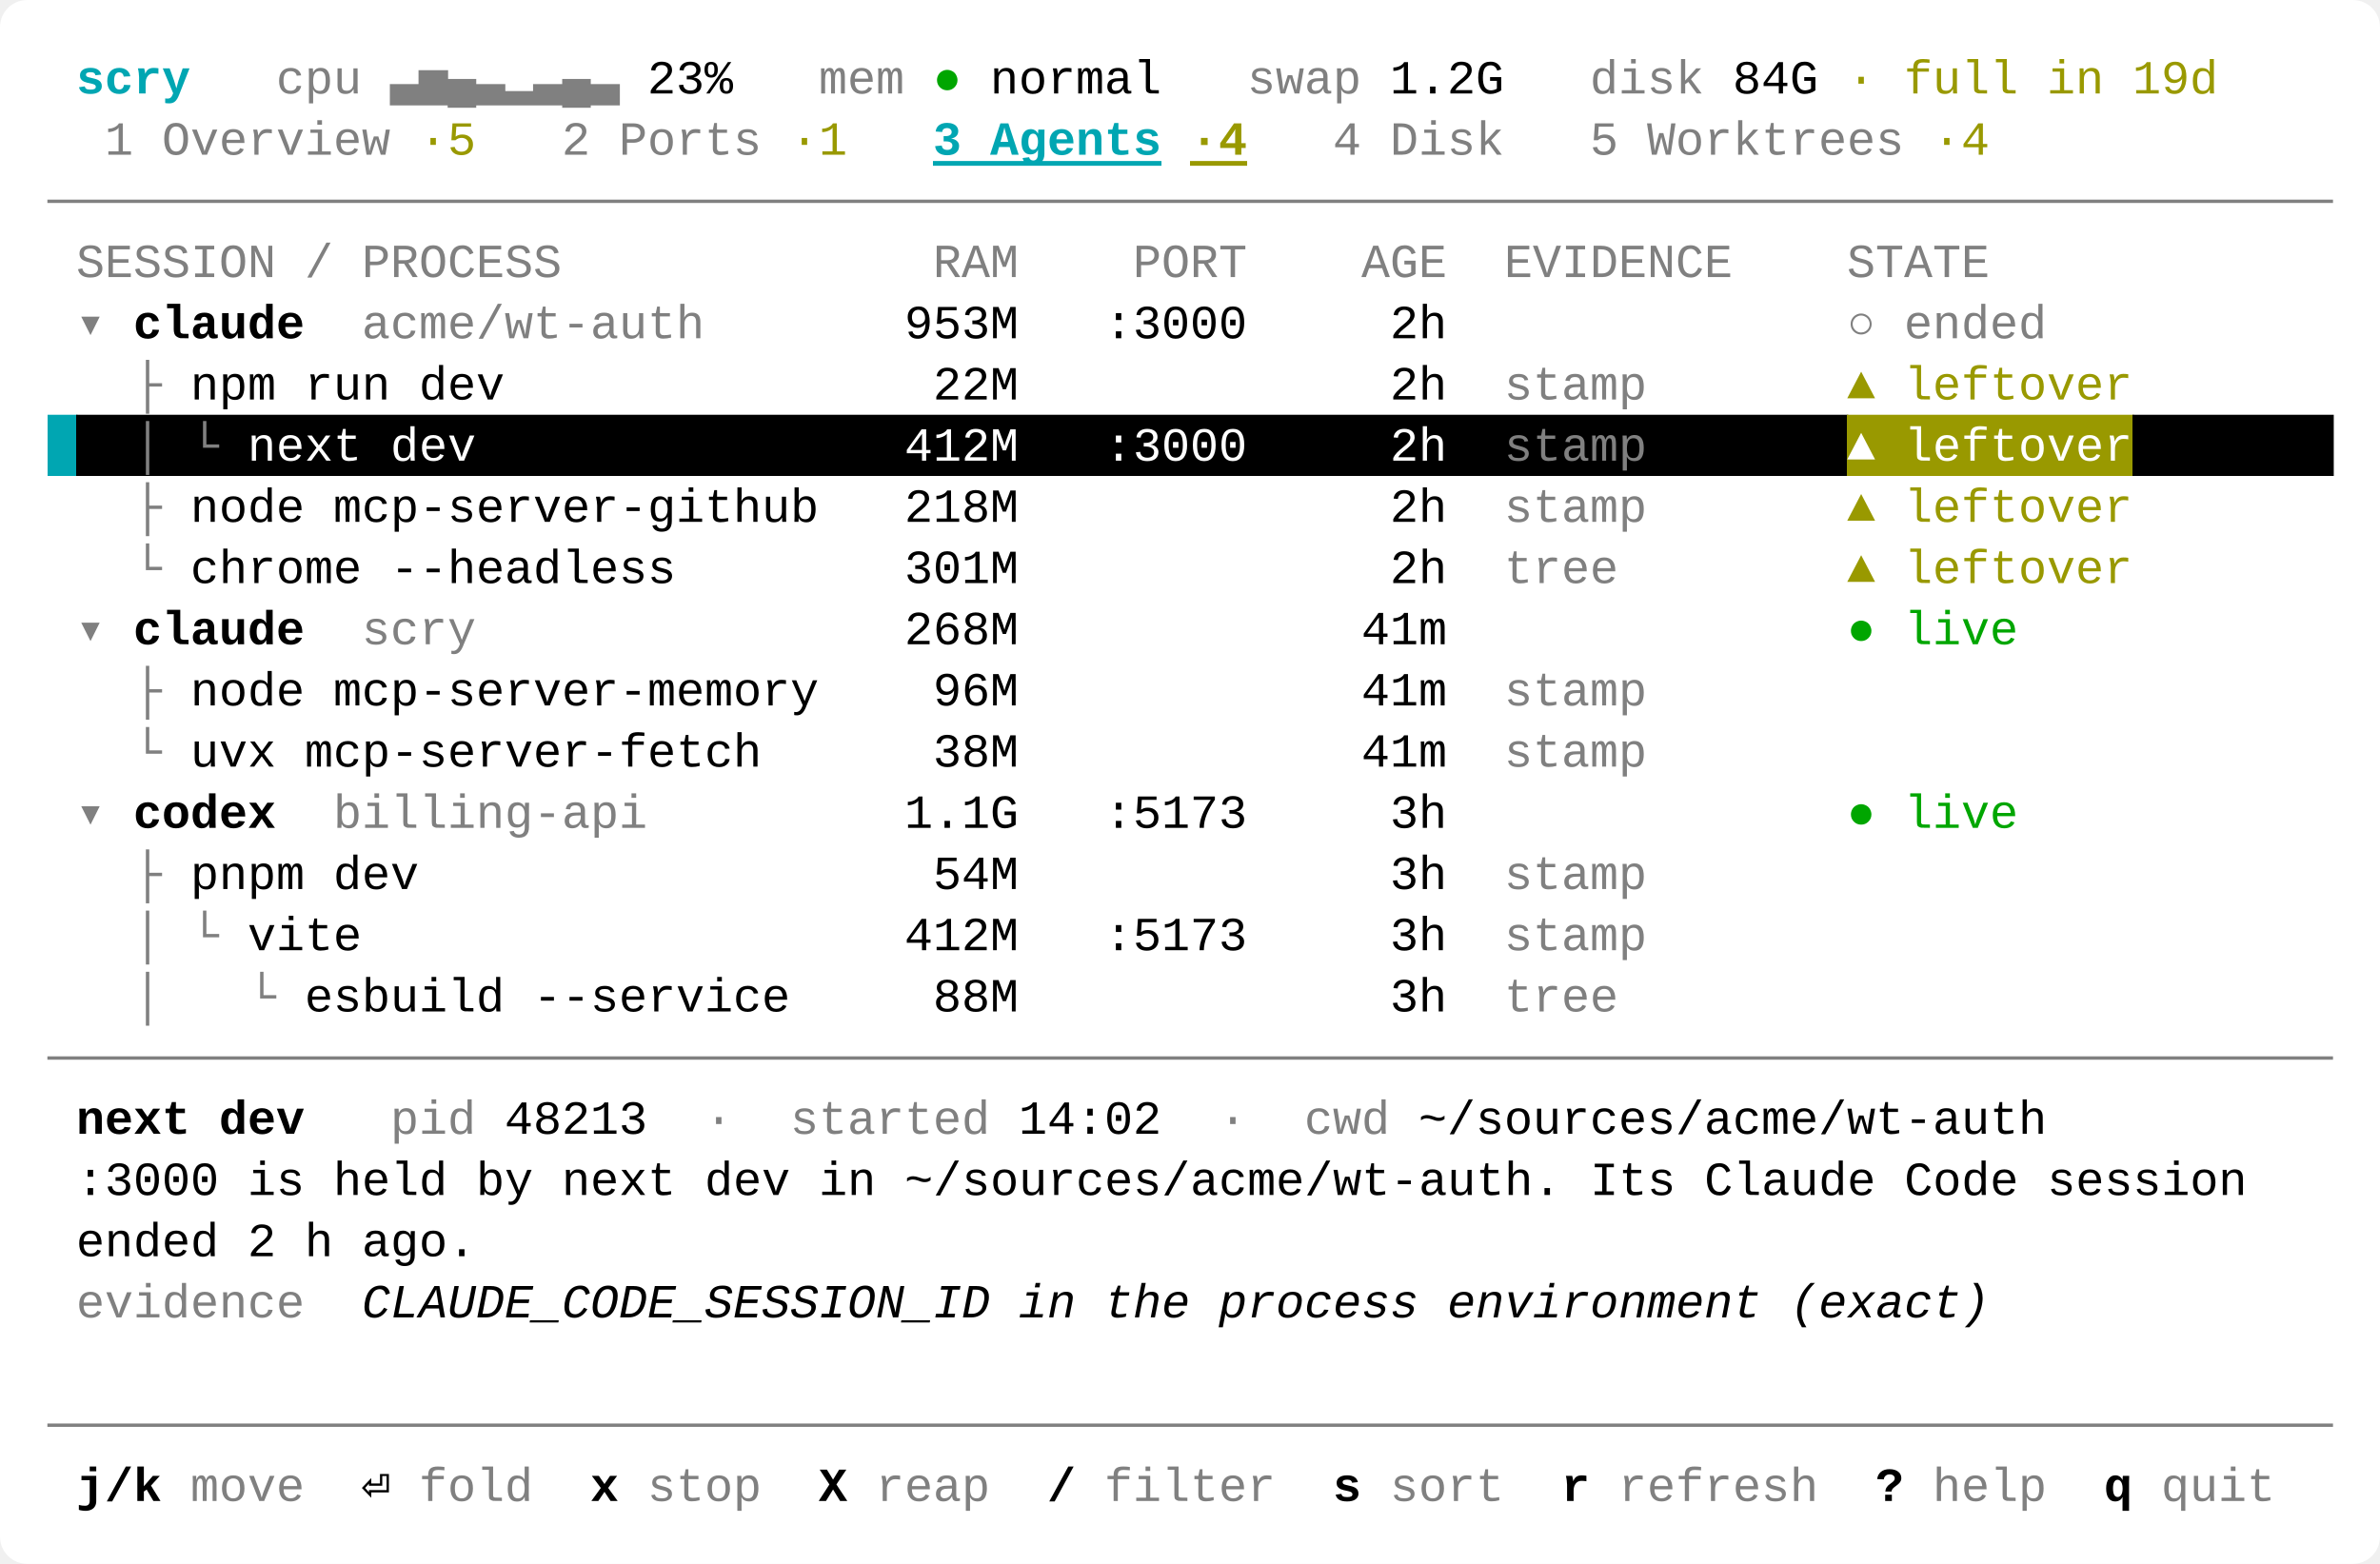
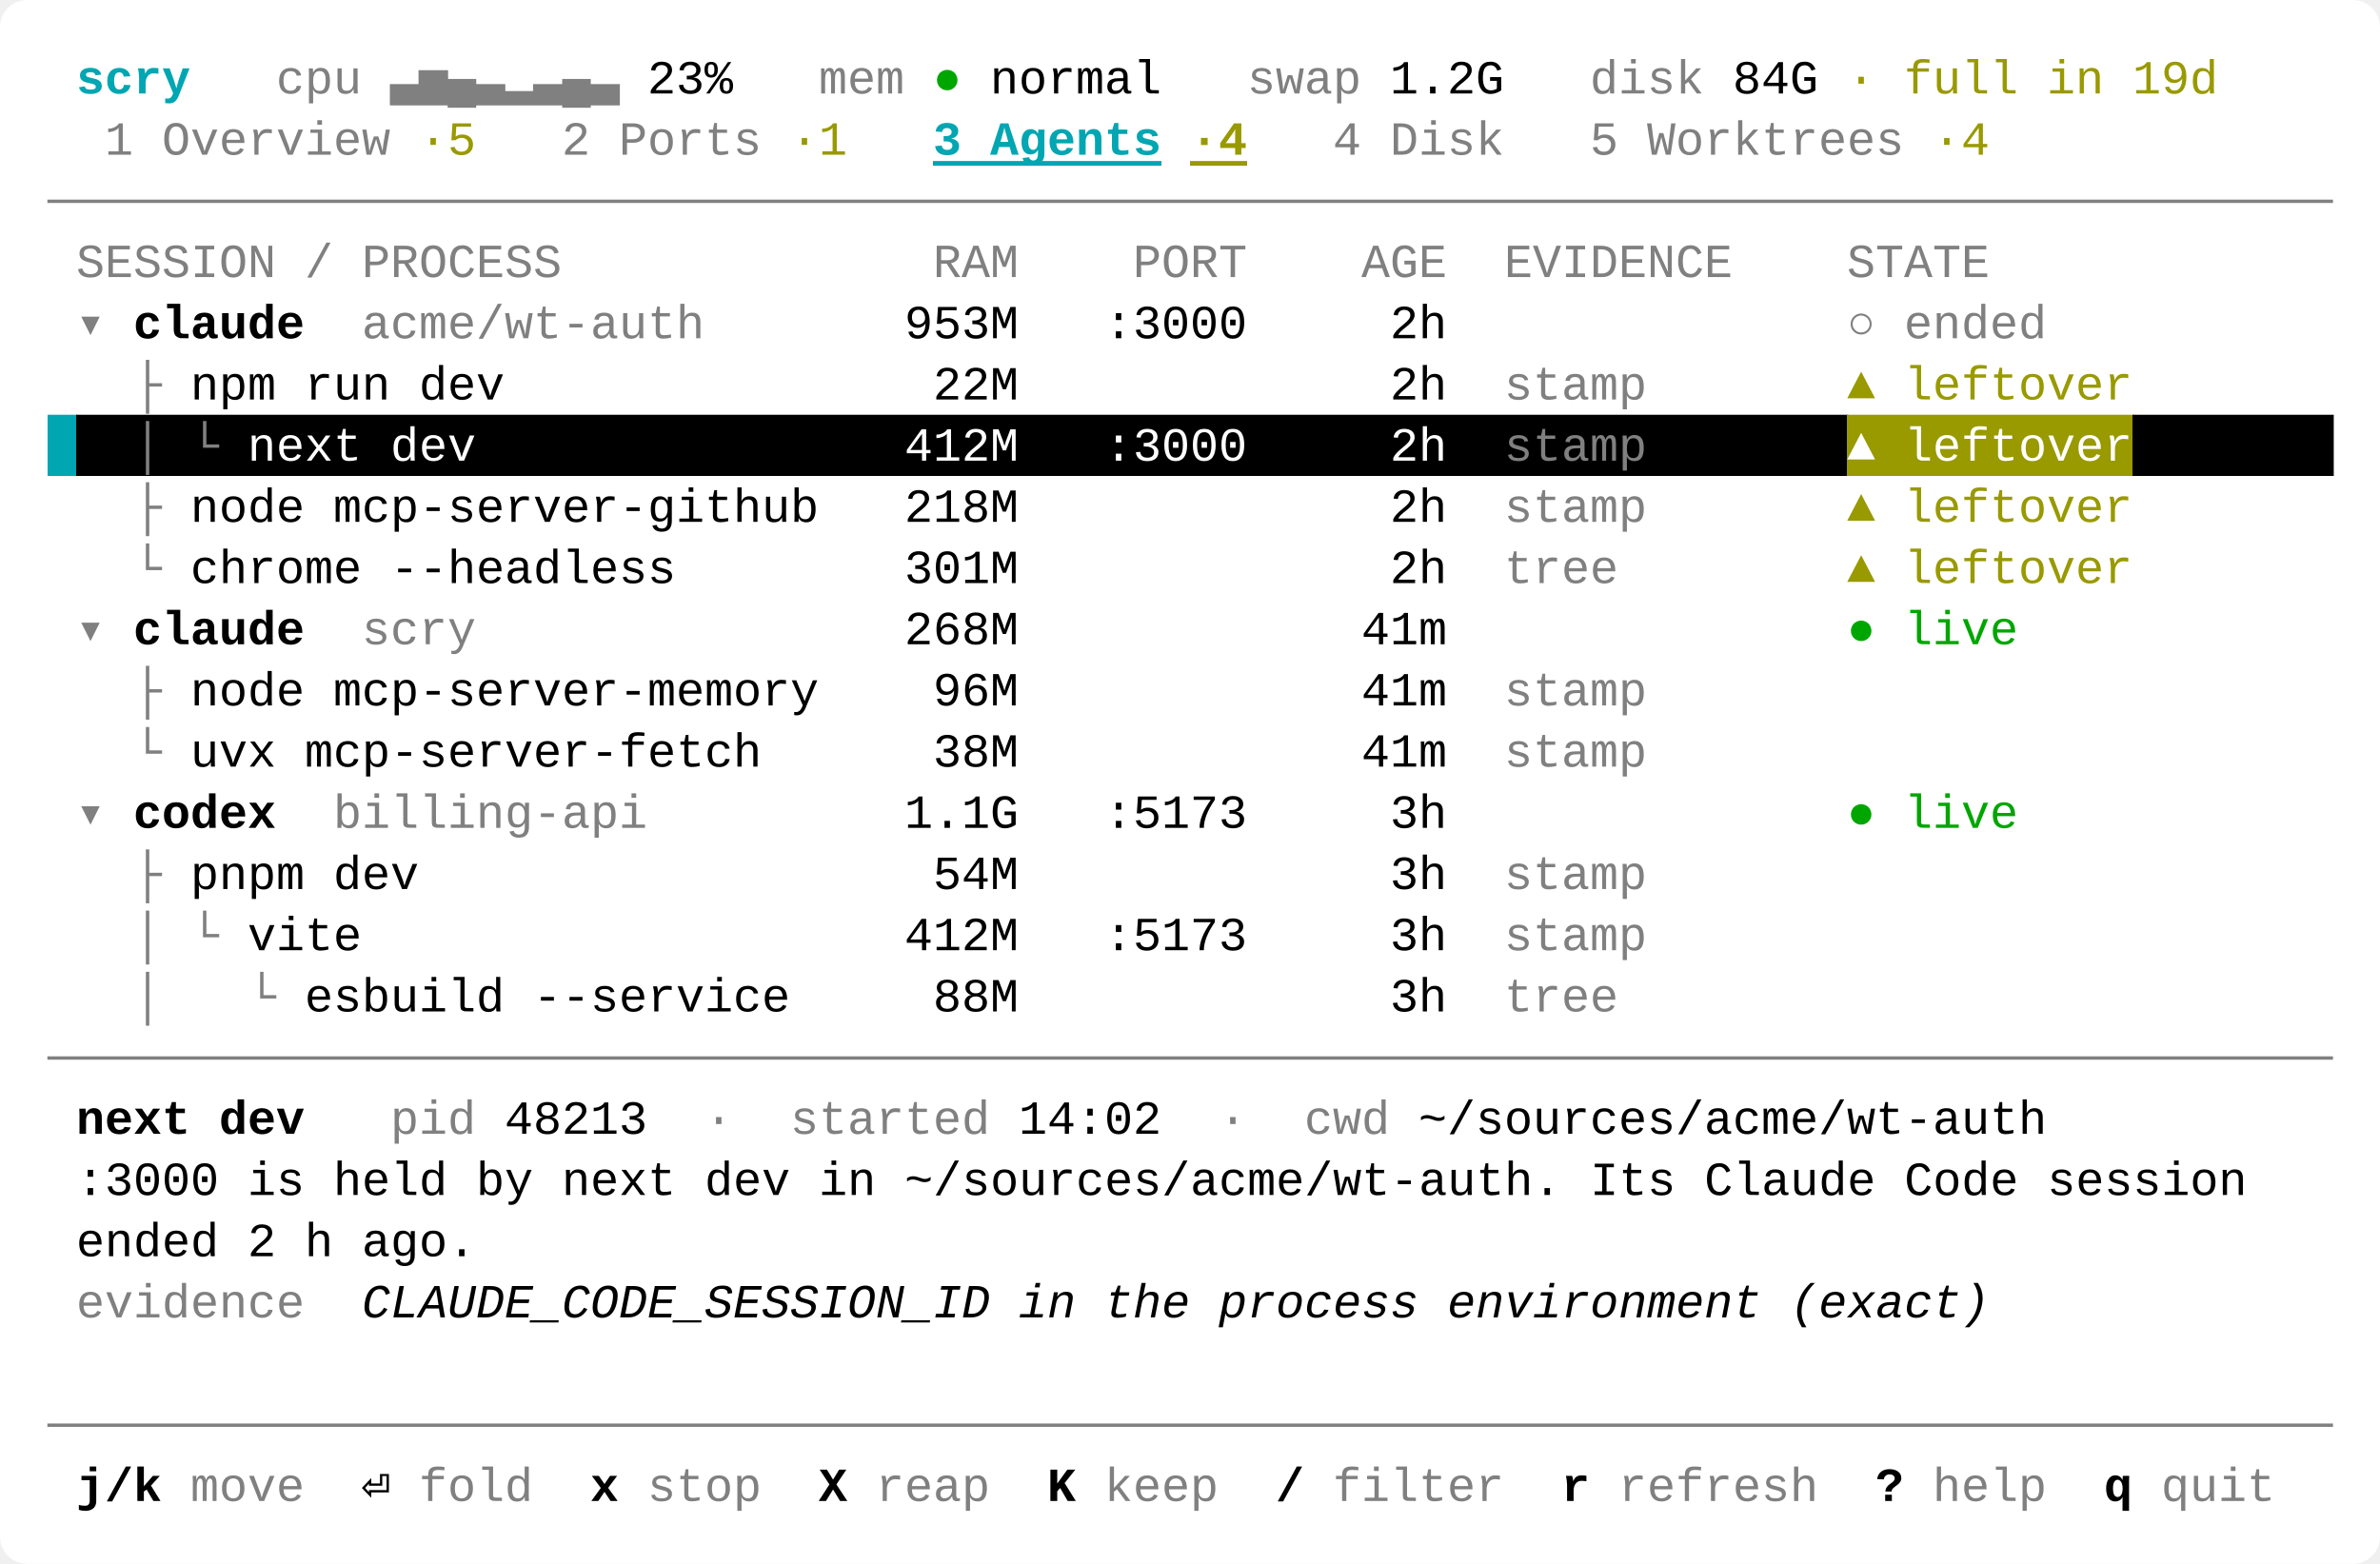
<svg xmlns="http://www.w3.org/2000/svg" width="700" height="460" viewBox="0 0 700 460">
  <style>text{font-family:ui-monospace,SFMono-Regular,"SF Mono",Menlo,Consolas,"Liberation Mono","DejaVu Sans Mono",monospace;font-size:14px;white-space:pre}</style>
  <rect width="700" height="460" rx="8" fill="#ffffff" />
  <g transform="translate(14 14)">
    <text x="8.4" y="13.5" fill="#00a6b2" textLength="33.6" lengthAdjust="spacingAndGlyphs" xml:space="preserve" font-weight="700">scry</text>
    <text x="67.2" y="13.5" fill="#808080" textLength="100.8" lengthAdjust="spacingAndGlyphs" xml:space="preserve">cpu ▃▅▄▃▂▃▄▃</text>
    <text x="176.4" y="13.5" fill="#000000" textLength="25.2" lengthAdjust="spacingAndGlyphs" xml:space="preserve">23%</text>
    <text x="226.8" y="13.5" fill="#808080" textLength="25.2" lengthAdjust="spacingAndGlyphs" xml:space="preserve">mem</text>
    <text x="260.4" y="13.5" fill="#00a600" textLength="8.4" lengthAdjust="spacingAndGlyphs" xml:space="preserve">●</text>
    <text x="277.2" y="13.5" fill="#000000" textLength="50.4" lengthAdjust="spacingAndGlyphs" xml:space="preserve">normal</text>
    <text x="352.8" y="13.5" fill="#808080" textLength="33.6" lengthAdjust="spacingAndGlyphs" xml:space="preserve">swap</text>
    <text x="394.8" y="13.5" fill="#000000" textLength="33.6" lengthAdjust="spacingAndGlyphs" xml:space="preserve">1.2G</text>
    <text x="453.6" y="13.5" fill="#808080" textLength="33.6" lengthAdjust="spacingAndGlyphs" xml:space="preserve">disk</text>
    <text x="495.6" y="13.5" fill="#000000" textLength="25.2" lengthAdjust="spacingAndGlyphs" xml:space="preserve">84G</text>
    <text x="529.2" y="13.5" fill="#999900" textLength="109.2" lengthAdjust="spacingAndGlyphs" xml:space="preserve">· full in 19d</text>
    <text x="16.8" y="31.5" fill="#808080" textLength="84.0" lengthAdjust="spacingAndGlyphs" xml:space="preserve">1 Overview</text>
    <text x="109.2" y="31.5" fill="#999900" textLength="16.8" lengthAdjust="spacingAndGlyphs" xml:space="preserve">·5</text>
    <text x="151.2" y="31.5" fill="#808080" textLength="58.8" lengthAdjust="spacingAndGlyphs" xml:space="preserve">2 Ports</text>
    <text x="218.4" y="31.5" fill="#999900" textLength="16.8" lengthAdjust="spacingAndGlyphs" xml:space="preserve">·1</text>
    <text x="260.4" y="31.5" fill="#00a6b2" textLength="67.2" lengthAdjust="spacingAndGlyphs" xml:space="preserve" font-weight="700" text-decoration="underline">3 Agents</text>
    <text x="336.0" y="31.5" fill="#999900" textLength="16.8" lengthAdjust="spacingAndGlyphs" xml:space="preserve" font-weight="700" text-decoration="underline">·4</text>
    <text x="378.0" y="31.5" fill="#808080" textLength="50.4" lengthAdjust="spacingAndGlyphs" xml:space="preserve">4 Disk</text>
    <text x="453.6" y="31.5" fill="#808080" textLength="92.4" lengthAdjust="spacingAndGlyphs" xml:space="preserve">5 Worktrees</text>
    <text x="554.4" y="31.5" fill="#999900" textLength="16.8" lengthAdjust="spacingAndGlyphs" xml:space="preserve">·4</text>
    <text x="0.0" y="49.5" fill="#808080" textLength="672.0" lengthAdjust="spacingAndGlyphs" xml:space="preserve">────────────────────────────────────────────────────────────────────────────────</text>
    <text x="8.4" y="67.5" fill="#808080" textLength="142.8" lengthAdjust="spacingAndGlyphs" xml:space="preserve">SESSION / PROCESS</text>
    <text x="260.4" y="67.5" fill="#808080" textLength="25.2" lengthAdjust="spacingAndGlyphs" xml:space="preserve">RAM</text>
    <text x="319.2" y="67.5" fill="#808080" textLength="33.6" lengthAdjust="spacingAndGlyphs" xml:space="preserve">PORT</text>
    <text x="386.4" y="67.5" fill="#808080" textLength="25.2" lengthAdjust="spacingAndGlyphs" xml:space="preserve">AGE</text>
    <text x="428.4" y="67.5" fill="#808080" textLength="67.2" lengthAdjust="spacingAndGlyphs" xml:space="preserve">EVIDENCE</text>
    <text x="529.2" y="67.5" fill="#808080" textLength="42.0" lengthAdjust="spacingAndGlyphs" xml:space="preserve">STATE</text>
    <text x="8.4" y="85.5" fill="#808080" textLength="8.4" lengthAdjust="spacingAndGlyphs" xml:space="preserve">▾</text>
    <text x="25.2" y="85.5" fill="#000000" textLength="50.4" lengthAdjust="spacingAndGlyphs" xml:space="preserve" font-weight="700">claude</text>
    <text x="92.4" y="85.5" fill="#808080" textLength="100.8" lengthAdjust="spacingAndGlyphs" xml:space="preserve">acme/wt-auth</text>
    <text x="252.0" y="85.5" fill="#000000" textLength="33.6" lengthAdjust="spacingAndGlyphs" xml:space="preserve">953M</text>
    <text x="310.8" y="85.5" fill="#000000" textLength="42.0" lengthAdjust="spacingAndGlyphs" xml:space="preserve">:3000</text>
    <text x="394.8" y="85.5" fill="#000000" textLength="16.8" lengthAdjust="spacingAndGlyphs" xml:space="preserve">2h</text>
    <text x="529.2" y="85.5" fill="#808080" textLength="58.8" lengthAdjust="spacingAndGlyphs" xml:space="preserve">○ ended</text>
    <text x="25.2" y="103.5" fill="#808080" textLength="8.4" lengthAdjust="spacingAndGlyphs" xml:space="preserve">├</text>
    <text x="42.0" y="103.5" fill="#000000" textLength="92.4" lengthAdjust="spacingAndGlyphs" xml:space="preserve">npm run dev</text>
    <text x="260.4" y="103.5" fill="#000000" textLength="25.2" lengthAdjust="spacingAndGlyphs" xml:space="preserve">22M</text>
    <text x="394.8" y="103.5" fill="#000000" textLength="16.8" lengthAdjust="spacingAndGlyphs" xml:space="preserve">2h</text>
    <text x="428.4" y="103.5" fill="#808080" textLength="42.0" lengthAdjust="spacingAndGlyphs" xml:space="preserve">stamp</text>
    <text x="529.2" y="103.5" fill="#999900" textLength="84.0" lengthAdjust="spacingAndGlyphs" xml:space="preserve">▲ leftover</text>
    <rect x="0.0" y="108" width="8.8" height="18" fill="#00a6b2" />
    <rect x="8.4" y="108" width="521.2" height="18" fill="#000000" />
    <rect x="529.2" y="108" width="84.4" height="18" fill="#999900" />
    <rect x="613.2" y="108" width="59.2" height="18" fill="#000000" />
    <text x="25.2" y="121.5" fill="#808080" textLength="25.2" lengthAdjust="spacingAndGlyphs" xml:space="preserve">│ └</text>
    <text x="58.8" y="121.5" fill="#ffffff" textLength="67.2" lengthAdjust="spacingAndGlyphs" xml:space="preserve">next dev</text>
    <text x="252.0" y="121.5" fill="#ffffff" textLength="33.6" lengthAdjust="spacingAndGlyphs" xml:space="preserve">412M</text>
    <text x="310.8" y="121.5" fill="#ffffff" textLength="42.0" lengthAdjust="spacingAndGlyphs" xml:space="preserve">:3000</text>
    <text x="394.8" y="121.5" fill="#ffffff" textLength="16.8" lengthAdjust="spacingAndGlyphs" xml:space="preserve">2h</text>
    <text x="428.4" y="121.5" fill="#808080" textLength="42.0" lengthAdjust="spacingAndGlyphs" xml:space="preserve">stamp</text>
    <text x="529.2" y="121.5" fill="#ffffff" textLength="84.0" lengthAdjust="spacingAndGlyphs" xml:space="preserve">▲ leftover</text>
    <text x="25.2" y="139.5" fill="#808080" textLength="8.4" lengthAdjust="spacingAndGlyphs" xml:space="preserve">├</text>
    <text x="42.0" y="139.5" fill="#000000" textLength="184.8" lengthAdjust="spacingAndGlyphs" xml:space="preserve">node mcp-server-github</text>
    <text x="252.0" y="139.5" fill="#000000" textLength="33.6" lengthAdjust="spacingAndGlyphs" xml:space="preserve">218M</text>
    <text x="394.8" y="139.5" fill="#000000" textLength="16.8" lengthAdjust="spacingAndGlyphs" xml:space="preserve">2h</text>
    <text x="428.4" y="139.5" fill="#808080" textLength="42.0" lengthAdjust="spacingAndGlyphs" xml:space="preserve">stamp</text>
    <text x="529.2" y="139.5" fill="#999900" textLength="84.0" lengthAdjust="spacingAndGlyphs" xml:space="preserve">▲ leftover</text>
    <text x="25.2" y="157.5" fill="#808080" textLength="8.4" lengthAdjust="spacingAndGlyphs" xml:space="preserve">└</text>
    <text x="42.0" y="157.5" fill="#000000" textLength="142.8" lengthAdjust="spacingAndGlyphs" xml:space="preserve">chrome --headless</text>
    <text x="252.0" y="157.5" fill="#000000" textLength="33.6" lengthAdjust="spacingAndGlyphs" xml:space="preserve">301M</text>
    <text x="394.8" y="157.5" fill="#000000" textLength="16.8" lengthAdjust="spacingAndGlyphs" xml:space="preserve">2h</text>
    <text x="428.4" y="157.5" fill="#808080" textLength="33.6" lengthAdjust="spacingAndGlyphs" xml:space="preserve">tree</text>
    <text x="529.2" y="157.5" fill="#999900" textLength="84.0" lengthAdjust="spacingAndGlyphs" xml:space="preserve">▲ leftover</text>
    <text x="8.4" y="175.5" fill="#808080" textLength="8.4" lengthAdjust="spacingAndGlyphs" xml:space="preserve">▾</text>
    <text x="25.2" y="175.5" fill="#000000" textLength="50.4" lengthAdjust="spacingAndGlyphs" xml:space="preserve" font-weight="700">claude</text>
    <text x="92.4" y="175.5" fill="#808080" textLength="33.6" lengthAdjust="spacingAndGlyphs" xml:space="preserve">scry</text>
    <text x="252.0" y="175.5" fill="#000000" textLength="33.6" lengthAdjust="spacingAndGlyphs" xml:space="preserve">268M</text>
    <text x="386.4" y="175.5" fill="#000000" textLength="25.2" lengthAdjust="spacingAndGlyphs" xml:space="preserve">41m</text>
    <text x="529.2" y="175.5" fill="#00a600" textLength="50.4" lengthAdjust="spacingAndGlyphs" xml:space="preserve">● live</text>
    <text x="25.2" y="193.5" fill="#808080" textLength="8.4" lengthAdjust="spacingAndGlyphs" xml:space="preserve">├</text>
    <text x="42.0" y="193.5" fill="#000000" textLength="184.8" lengthAdjust="spacingAndGlyphs" xml:space="preserve">node mcp-server-memory</text>
    <text x="260.4" y="193.5" fill="#000000" textLength="25.2" lengthAdjust="spacingAndGlyphs" xml:space="preserve">96M</text>
    <text x="386.4" y="193.5" fill="#000000" textLength="25.2" lengthAdjust="spacingAndGlyphs" xml:space="preserve">41m</text>
    <text x="428.4" y="193.5" fill="#808080" textLength="42.0" lengthAdjust="spacingAndGlyphs" xml:space="preserve">stamp</text>
    <text x="25.2" y="211.5" fill="#808080" textLength="8.4" lengthAdjust="spacingAndGlyphs" xml:space="preserve">└</text>
    <text x="42.0" y="211.5" fill="#000000" textLength="168.0" lengthAdjust="spacingAndGlyphs" xml:space="preserve">uvx mcp-server-fetch</text>
    <text x="260.4" y="211.5" fill="#000000" textLength="25.2" lengthAdjust="spacingAndGlyphs" xml:space="preserve">38M</text>
    <text x="386.4" y="211.5" fill="#000000" textLength="25.2" lengthAdjust="spacingAndGlyphs" xml:space="preserve">41m</text>
    <text x="428.4" y="211.5" fill="#808080" textLength="42.0" lengthAdjust="spacingAndGlyphs" xml:space="preserve">stamp</text>
    <text x="8.4" y="229.5" fill="#808080" textLength="8.4" lengthAdjust="spacingAndGlyphs" xml:space="preserve">▾</text>
    <text x="25.2" y="229.5" fill="#000000" textLength="42.0" lengthAdjust="spacingAndGlyphs" xml:space="preserve" font-weight="700">codex</text>
    <text x="84.0" y="229.5" fill="#808080" textLength="92.4" lengthAdjust="spacingAndGlyphs" xml:space="preserve">billing-api</text>
    <text x="252.0" y="229.5" fill="#000000" textLength="33.6" lengthAdjust="spacingAndGlyphs" xml:space="preserve">1.1G</text>
    <text x="310.8" y="229.5" fill="#000000" textLength="42.0" lengthAdjust="spacingAndGlyphs" xml:space="preserve">:5173</text>
    <text x="394.8" y="229.5" fill="#000000" textLength="16.8" lengthAdjust="spacingAndGlyphs" xml:space="preserve">3h</text>
    <text x="529.2" y="229.5" fill="#00a600" textLength="50.4" lengthAdjust="spacingAndGlyphs" xml:space="preserve">● live</text>
    <text x="25.2" y="247.5" fill="#808080" textLength="8.4" lengthAdjust="spacingAndGlyphs" xml:space="preserve">├</text>
    <text x="42.0" y="247.5" fill="#000000" textLength="67.2" lengthAdjust="spacingAndGlyphs" xml:space="preserve">pnpm dev</text>
    <text x="260.4" y="247.5" fill="#000000" textLength="25.2" lengthAdjust="spacingAndGlyphs" xml:space="preserve">54M</text>
    <text x="394.8" y="247.5" fill="#000000" textLength="16.8" lengthAdjust="spacingAndGlyphs" xml:space="preserve">3h</text>
    <text x="428.4" y="247.5" fill="#808080" textLength="42.0" lengthAdjust="spacingAndGlyphs" xml:space="preserve">stamp</text>
    <text x="25.2" y="265.5" fill="#808080" textLength="25.2" lengthAdjust="spacingAndGlyphs" xml:space="preserve">│ └</text>
    <text x="58.8" y="265.5" fill="#000000" textLength="33.6" lengthAdjust="spacingAndGlyphs" xml:space="preserve">vite</text>
    <text x="252.0" y="265.5" fill="#000000" textLength="33.6" lengthAdjust="spacingAndGlyphs" xml:space="preserve">412M</text>
    <text x="310.8" y="265.5" fill="#000000" textLength="42.0" lengthAdjust="spacingAndGlyphs" xml:space="preserve">:5173</text>
    <text x="394.8" y="265.5" fill="#000000" textLength="16.8" lengthAdjust="spacingAndGlyphs" xml:space="preserve">3h</text>
    <text x="428.4" y="265.5" fill="#808080" textLength="42.0" lengthAdjust="spacingAndGlyphs" xml:space="preserve">stamp</text>
    <text x="25.2" y="283.5" fill="#808080" textLength="8.4" lengthAdjust="spacingAndGlyphs" xml:space="preserve">│</text>
    <text x="58.8" y="283.5" fill="#808080" textLength="8.4" lengthAdjust="spacingAndGlyphs" xml:space="preserve">└</text>
    <text x="75.6" y="283.5" fill="#000000" textLength="142.8" lengthAdjust="spacingAndGlyphs" xml:space="preserve">esbuild --service</text>
    <text x="260.4" y="283.5" fill="#000000" textLength="25.2" lengthAdjust="spacingAndGlyphs" xml:space="preserve">88M</text>
    <text x="394.8" y="283.5" fill="#000000" textLength="16.8" lengthAdjust="spacingAndGlyphs" xml:space="preserve">3h</text>
    <text x="428.4" y="283.5" fill="#808080" textLength="33.6" lengthAdjust="spacingAndGlyphs" xml:space="preserve">tree</text>
    <text x="0.0" y="301.5" fill="#808080" textLength="672.0" lengthAdjust="spacingAndGlyphs" xml:space="preserve">────────────────────────────────────────────────────────────────────────────────</text>
    <text x="8.4" y="319.5" fill="#000000" textLength="67.2" lengthAdjust="spacingAndGlyphs" xml:space="preserve" font-weight="700">next dev</text>
    <text x="100.8" y="319.5" fill="#808080" textLength="25.2" lengthAdjust="spacingAndGlyphs" xml:space="preserve">pid</text>
    <text x="134.4" y="319.5" fill="#000000" textLength="42.0" lengthAdjust="spacingAndGlyphs" xml:space="preserve">48213</text>
    <text x="193.2" y="319.5" fill="#808080" textLength="8.4" lengthAdjust="spacingAndGlyphs" xml:space="preserve">·</text>
    <text x="218.4" y="319.5" fill="#808080" textLength="58.8" lengthAdjust="spacingAndGlyphs" xml:space="preserve">started</text>
    <text x="285.6" y="319.5" fill="#000000" textLength="42.0" lengthAdjust="spacingAndGlyphs" xml:space="preserve">14:02</text>
    <text x="344.4" y="319.5" fill="#808080" textLength="8.4" lengthAdjust="spacingAndGlyphs" xml:space="preserve">·</text>
    <text x="369.6" y="319.5" fill="#808080" textLength="25.2" lengthAdjust="spacingAndGlyphs" xml:space="preserve">cwd</text>
    <text x="403.2" y="319.5" fill="#000000" textLength="184.8" lengthAdjust="spacingAndGlyphs" xml:space="preserve">~/sources/acme/wt-auth</text>
    <text x="8.4" y="337.5" fill="#000000" textLength="638.4" lengthAdjust="spacingAndGlyphs" xml:space="preserve">:3000 is held by next dev in ~/sources/acme/wt-auth. Its Claude Code session</text>
    <text x="8.4" y="355.5" fill="#000000" textLength="117.6" lengthAdjust="spacingAndGlyphs" xml:space="preserve">ended 2 h ago.</text>
    <text x="8.4" y="373.5" fill="#808080" textLength="67.2" lengthAdjust="spacingAndGlyphs" xml:space="preserve">evidence</text>
    <text x="92.4" y="373.5" fill="#000000" textLength="478.8" lengthAdjust="spacingAndGlyphs" xml:space="preserve" font-style="italic">CLAUDE_CODE_SESSION_ID in the process environment (exact)</text>
    <text x="0.0" y="409.5" fill="#808080" textLength="672.0" lengthAdjust="spacingAndGlyphs" xml:space="preserve">────────────────────────────────────────────────────────────────────────────────</text>
    <text x="8.4" y="427.5" fill="#000000" textLength="25.2" lengthAdjust="spacingAndGlyphs" xml:space="preserve" font-weight="700">j/k</text>
    <text x="42.0" y="427.5" fill="#808080" textLength="33.6" lengthAdjust="spacingAndGlyphs" xml:space="preserve">move</text>
    <text x="92.4" y="427.5" fill="#000000" textLength="8.4" lengthAdjust="spacingAndGlyphs" xml:space="preserve" font-weight="700">⏎</text>
    <text x="109.2" y="427.5" fill="#808080" textLength="33.6" lengthAdjust="spacingAndGlyphs" xml:space="preserve">fold</text>
    <text x="159.6" y="427.5" fill="#000000" textLength="8.4" lengthAdjust="spacingAndGlyphs" xml:space="preserve" font-weight="700">x</text>
    <text x="176.4" y="427.5" fill="#808080" textLength="33.6" lengthAdjust="spacingAndGlyphs" xml:space="preserve">stop</text>
    <text x="226.8" y="427.5" fill="#000000" textLength="8.4" lengthAdjust="spacingAndGlyphs" xml:space="preserve" font-weight="700">X</text>
    <text x="243.6" y="427.5" fill="#808080" textLength="33.6" lengthAdjust="spacingAndGlyphs" xml:space="preserve">reap</text>
-     <text x="294.0" y="427.5" fill="#000000" textLength="8.4" lengthAdjust="spacingAndGlyphs" xml:space="preserve" font-weight="700">/</text>
-     <text x="310.8" y="427.5" fill="#808080" textLength="50.4" lengthAdjust="spacingAndGlyphs" xml:space="preserve">filter</text>
-     <text x="378.0" y="427.5" fill="#000000" textLength="8.4" lengthAdjust="spacingAndGlyphs" xml:space="preserve" font-weight="700">s</text>
-     <text x="394.8" y="427.5" fill="#808080" textLength="33.6" lengthAdjust="spacingAndGlyphs" xml:space="preserve">sort</text>
+     <text x="294.0" y="427.5" fill="#000000" textLength="8.4" lengthAdjust="spacingAndGlyphs" xml:space="preserve" font-weight="700">K</text>
+     <text x="310.8" y="427.5" fill="#808080" textLength="33.6" lengthAdjust="spacingAndGlyphs" xml:space="preserve">keep</text>
+     <text x="361.2" y="427.5" fill="#000000" textLength="8.4" lengthAdjust="spacingAndGlyphs" xml:space="preserve" font-weight="700">/</text>
+     <text x="378.0" y="427.5" fill="#808080" textLength="50.4" lengthAdjust="spacingAndGlyphs" xml:space="preserve">filter</text>
    <text x="445.2" y="427.5" fill="#000000" textLength="8.4" lengthAdjust="spacingAndGlyphs" xml:space="preserve" font-weight="700">r</text>
    <text x="462.0" y="427.5" fill="#808080" textLength="58.8" lengthAdjust="spacingAndGlyphs" xml:space="preserve">refresh</text>
    <text x="537.6" y="427.5" fill="#000000" textLength="8.4" lengthAdjust="spacingAndGlyphs" xml:space="preserve" font-weight="700">?</text>
    <text x="554.4" y="427.5" fill="#808080" textLength="33.6" lengthAdjust="spacingAndGlyphs" xml:space="preserve">help</text>
    <text x="604.8" y="427.5" fill="#000000" textLength="8.4" lengthAdjust="spacingAndGlyphs" xml:space="preserve" font-weight="700">q</text>
    <text x="621.6" y="427.5" fill="#808080" textLength="33.6" lengthAdjust="spacingAndGlyphs" xml:space="preserve">quit</text>
  </g>
</svg>
